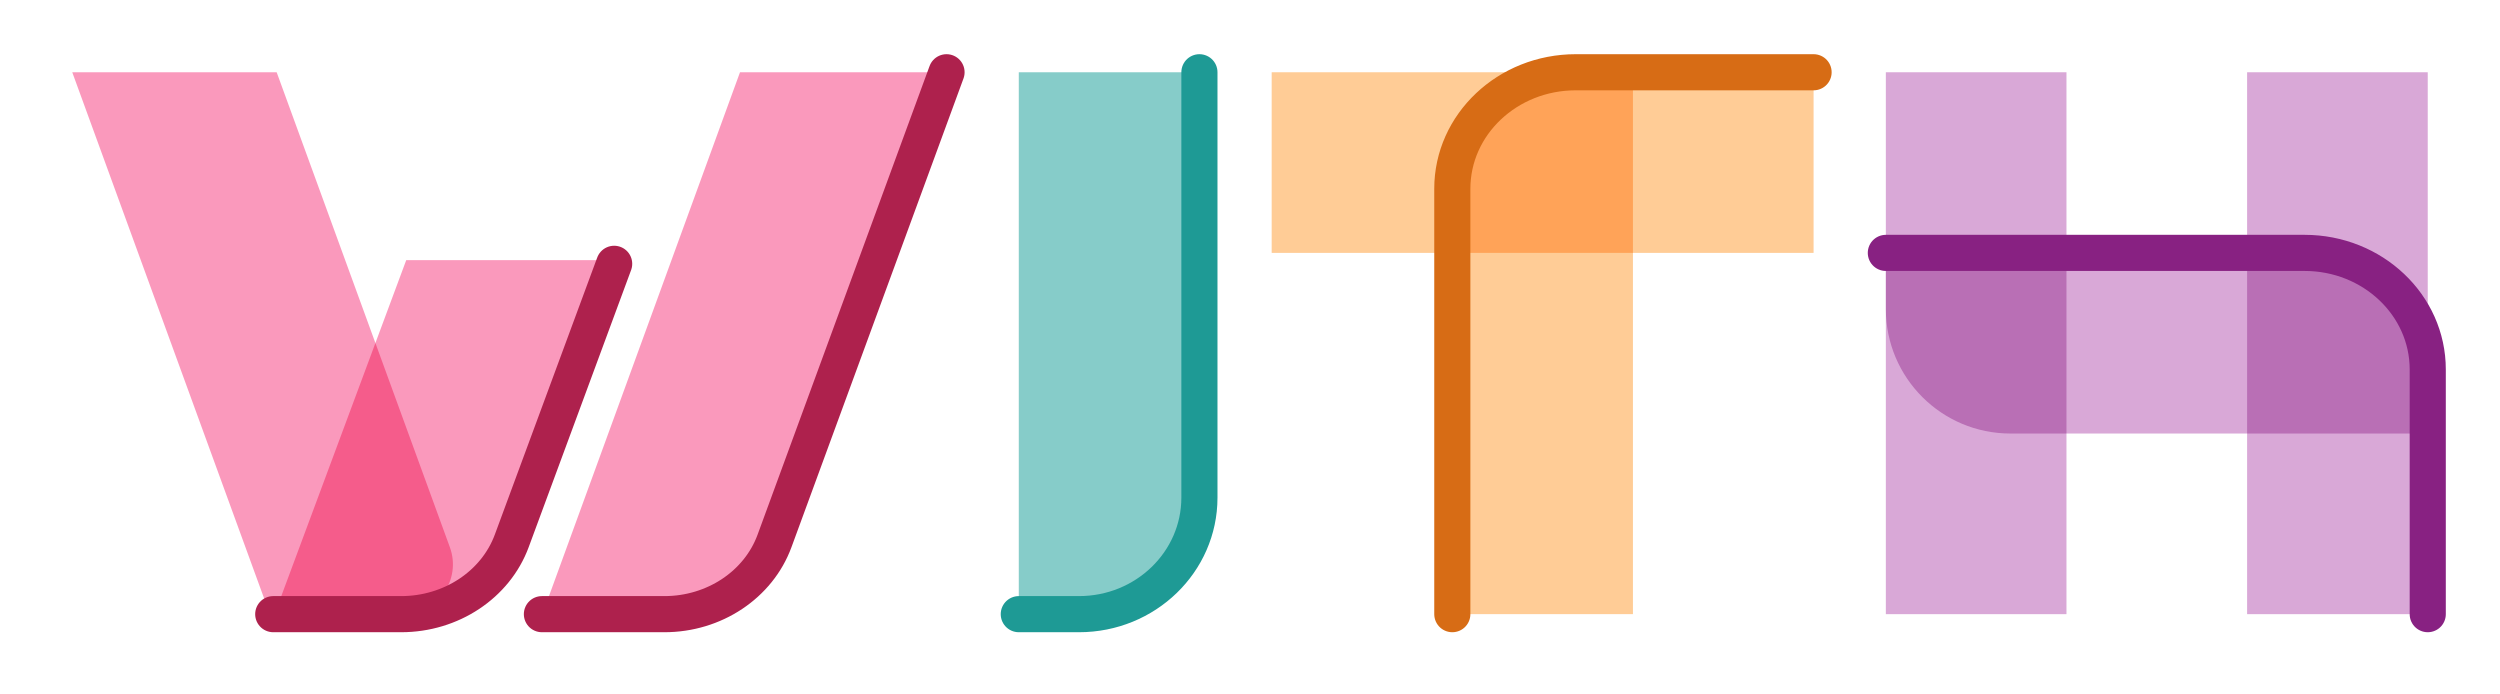
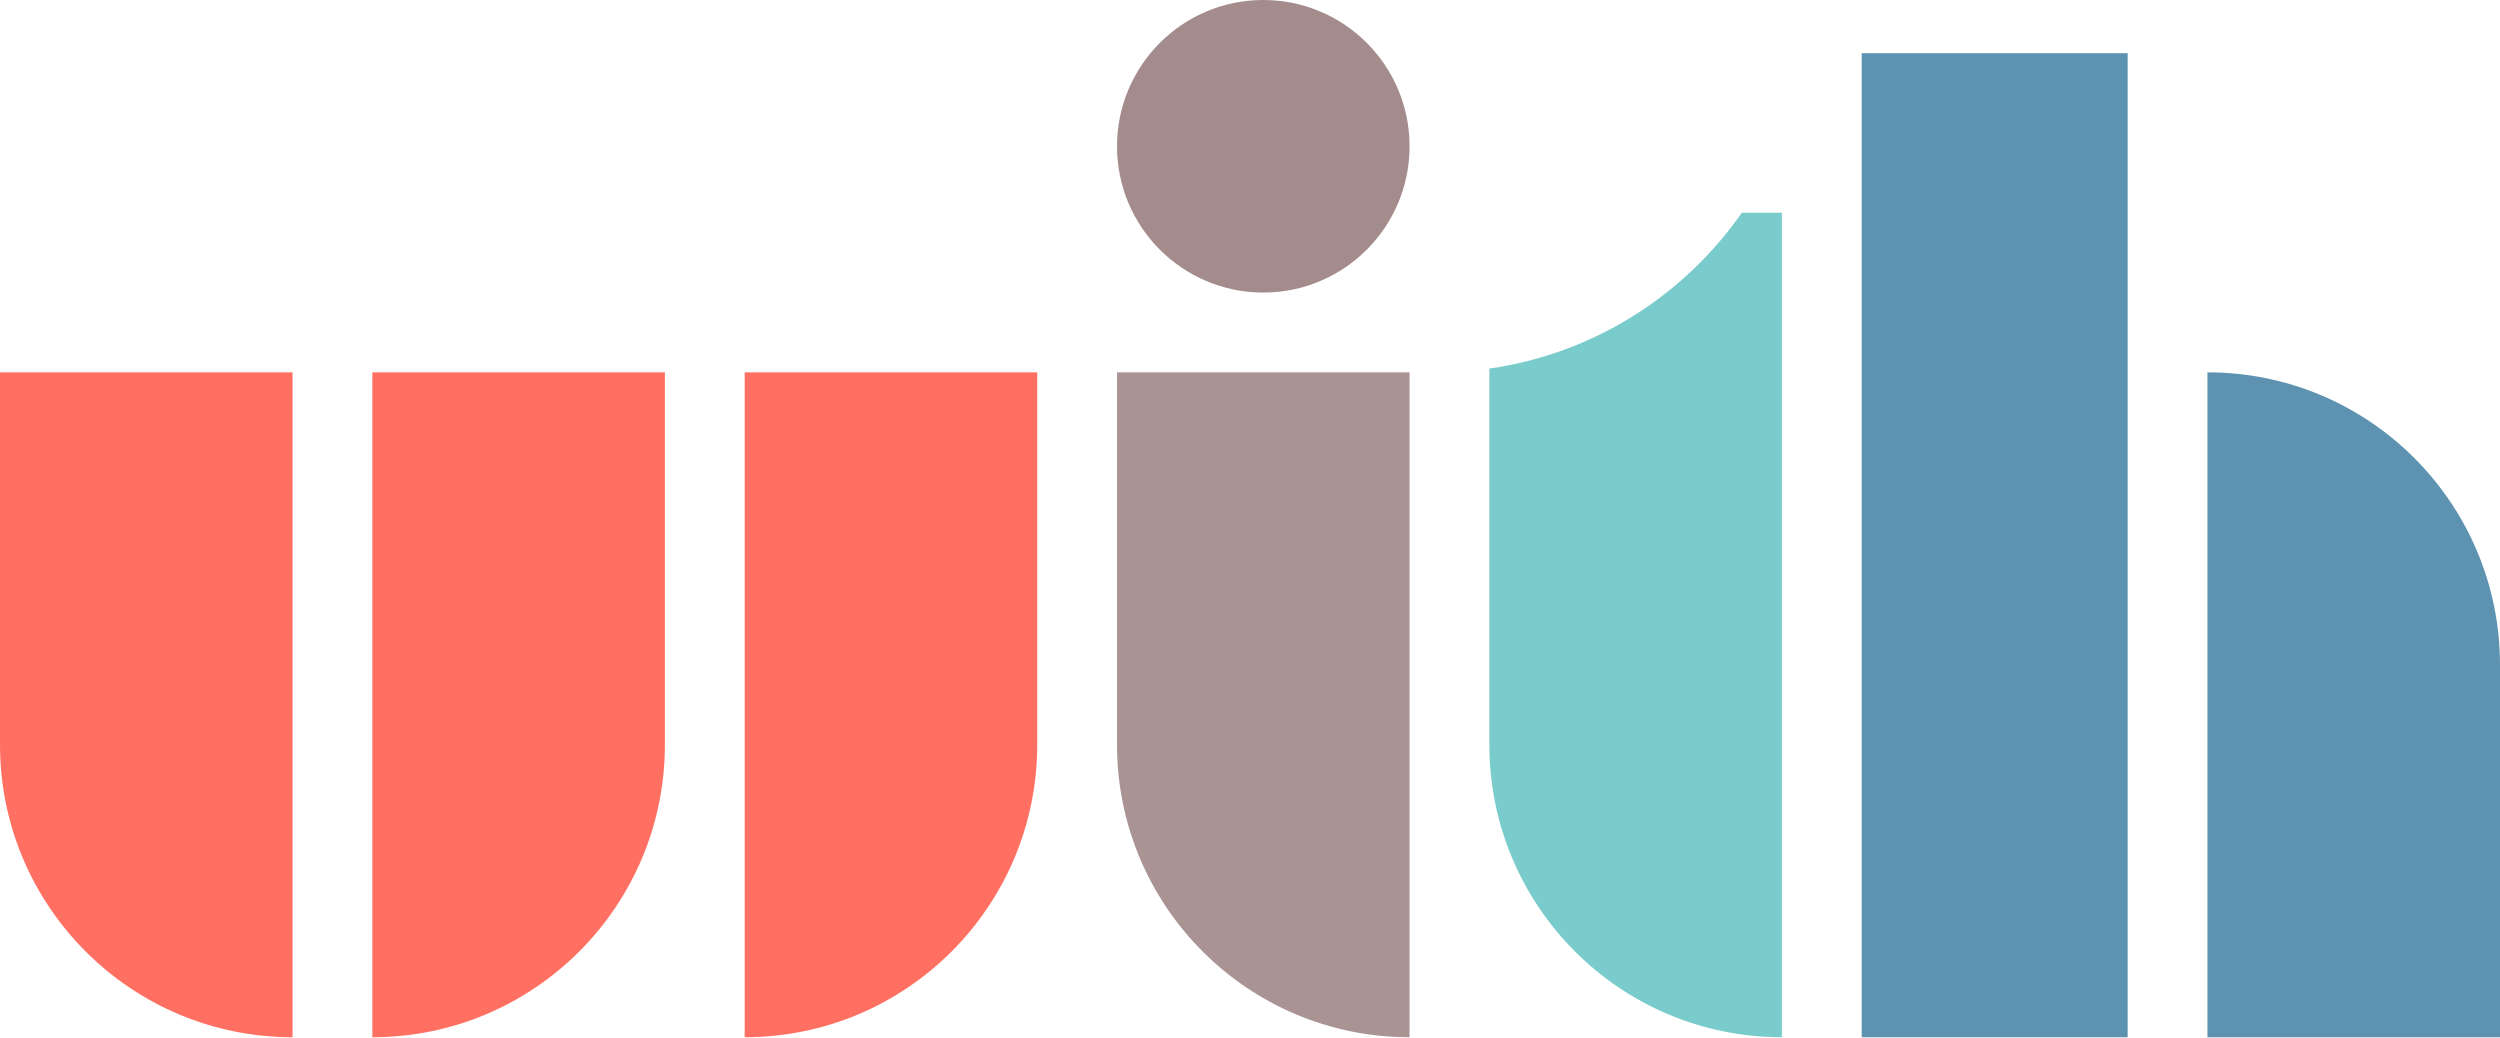
- <svg xmlns="http://www.w3.org/2000/svg" width="346" height="96" viewBox="0 0 346 96" fill="none">
-   <path d="M141 10H166V67.756C166 77.28 158.28 85 148.756 85H141V10Z" fill="#86CCC9" />
-   <path d="M166 10V68.871C166 77.779 158.538 85 149.333 85H141" stroke="#1E9A95" stroke-width="5" stroke-linecap="round" stroke-linejoin="round" />
-   <g style="mix-blend-mode:multiply">
-     <path d="M201 27.244C201 17.72 208.72 10 218.244 10H226V85H201V27.244Z" fill="#FFCC96" />
-   </g>
-   <g style="mix-blend-mode:multiply">
-     <rect x="251" y="10" width="25" height="75" transform="rotate(90 251 10)" fill="#FFCC96" />
-   </g>
-   <rect width="25" height="75" transform="matrix(-1 0 0 1 336 10)" fill="#D9A8D7" />
-   <rect width="25" height="75" transform="matrix(-1 0 0 1 286 10)" fill="#D9A8D7" />
-   <g style="mix-blend-mode:multiply">
-     <path d="M336 52.244C336 42.72 328.28 35 318.756 35H261V42.756C261 52.28 268.72 60 278.244 60H336V52.244Z" fill="#D9A8D7" />
-   </g>
-   <path d="M261 35H318.955C328.368 35 336 42.224 336 51.135V85" stroke="#882182" stroke-width="5" stroke-linecap="round" stroke-linejoin="round" />
-   <g style="mix-blend-mode:multiply">
-     <path d="M10 10L37.348 85L55.781 85C60.571 85 63.902 80.239 62.262 75.74L38.291 10L10 10Z" fill="#FA99BC" />
-   </g>
-   <g style="mix-blend-mode:multiply">
-     <path d="M130.707 10L107.195 74.481C104.891 80.797 98.886 85 92.163 85L75.068 85L102.416 10L130.707 10Z" fill="#FA99BC" />
-   </g>
-   <path d="M131 10L107.194 74.865C104.97 80.926 98.843 85 91.952 85L75 85" stroke="#AE214D" stroke-width="5" stroke-linecap="round" stroke-linejoin="round" />
-   <g style="mix-blend-mode:multiply">
-     <path d="M85 36L70.652 74.578C68.321 80.844 62.341 85 55.656 85L38 85L56.224 36L85 36Z" fill="#FA99BC" />
-   </g>
-   <path d="M85 36.511L70.825 74.862C68.583 80.926 62.431 85 55.514 85H37.816" stroke="#AE214D" stroke-width="5" stroke-linecap="round" stroke-linejoin="round" />
-   <path d="M251 10H218.086C208.65 10 201 17.221 201 26.129V85" stroke="#D76C15" stroke-width="5" stroke-linecap="round" stroke-linejoin="round" />
+ <svg xmlns="http://www.w3.org/2000/svg" width="94" height="39" viewBox="0 0 94 39" fill="none">
+   <rect x="70" y="2" width="10" height="37" fill="#5D93B1" />
+   <rect x="42" width="11" height="11" rx="5.5" fill="#A48C8C" />
+   <path fill-rule="evenodd" clip-rule="evenodd" d="M28 14H39V28C39 34.075 34.075 39 28 39V28V14Z" fill="#FF7062" />
+   <path fill-rule="evenodd" clip-rule="evenodd" d="M14 14H25V28C25 34.075 20.075 39 14 39V28V14Z" fill="#FF7062" />
+   <path fill-rule="evenodd" clip-rule="evenodd" d="M94 25C94 18.925 89.075 14 83 14V25V39H94L94 25Z" fill="#5D93B1" />
+   <path fill-rule="evenodd" clip-rule="evenodd" d="M11 14H0V28C0 34.075 4.925 39 11 39L11 28V14Z" fill="#FF7062" />
+   <path fill-rule="evenodd" clip-rule="evenodd" d="M53 14H42V28C42 34.075 46.925 39 53 39L53 28V14Z" fill="#A99393" />
+   <path fill-rule="evenodd" clip-rule="evenodd" d="M67 8V14V28L67 39C60.925 39 56 34.075 56 28V24V14L56 13.858C59.923 13.297 63.322 11.109 65.491 8H67Z" fill="#7ACCCC" />
</svg>
